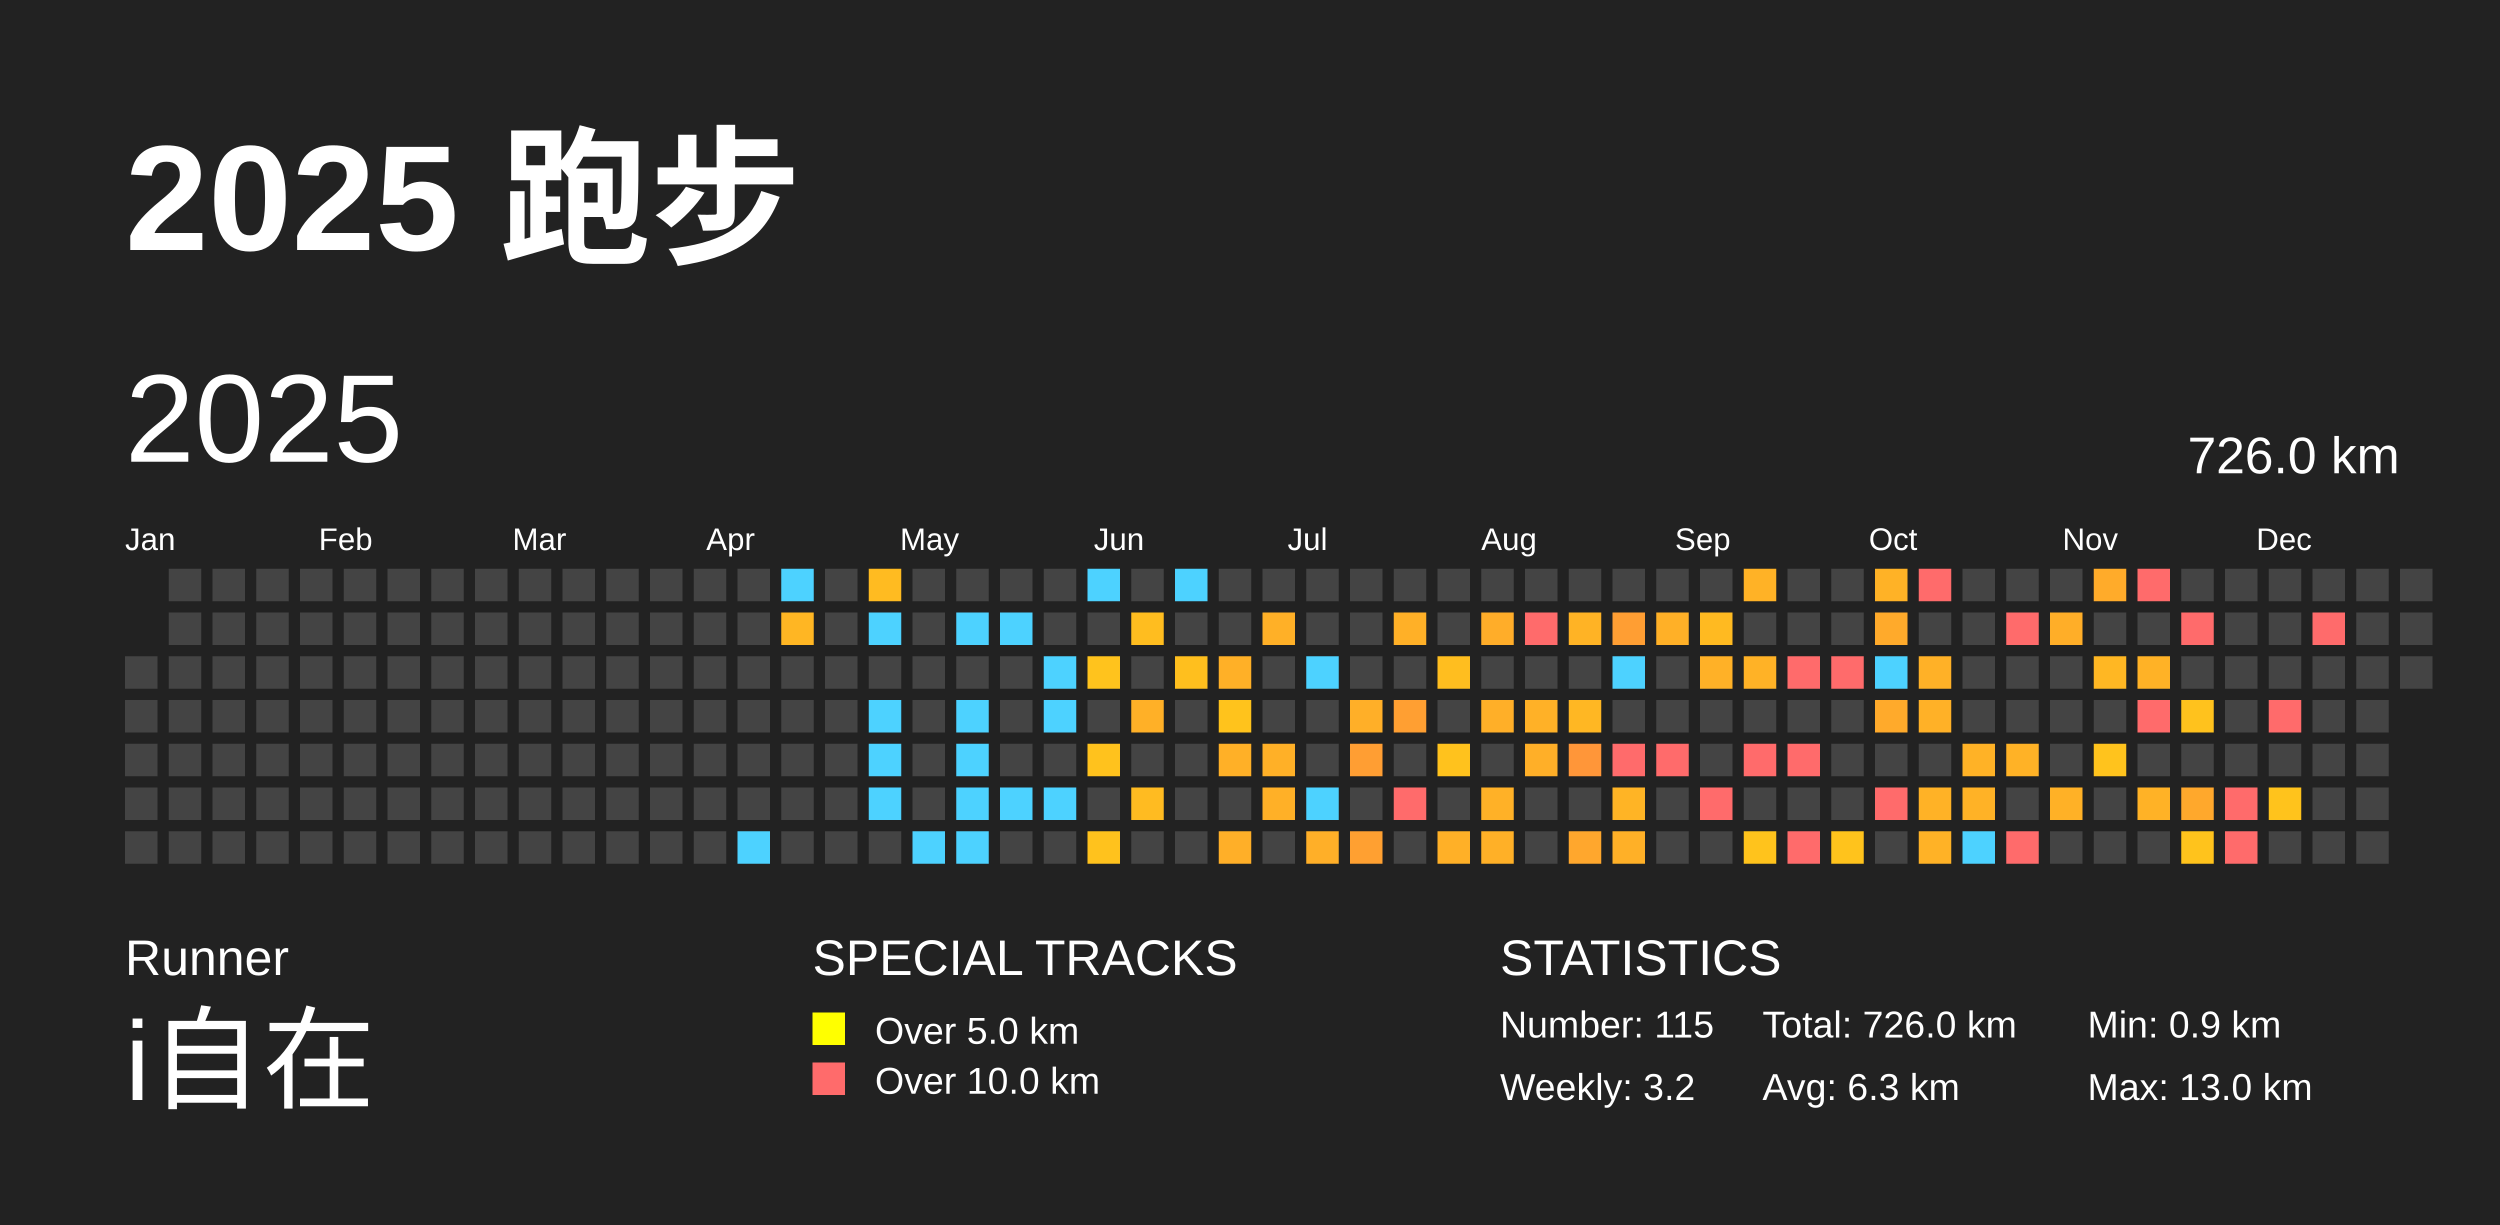
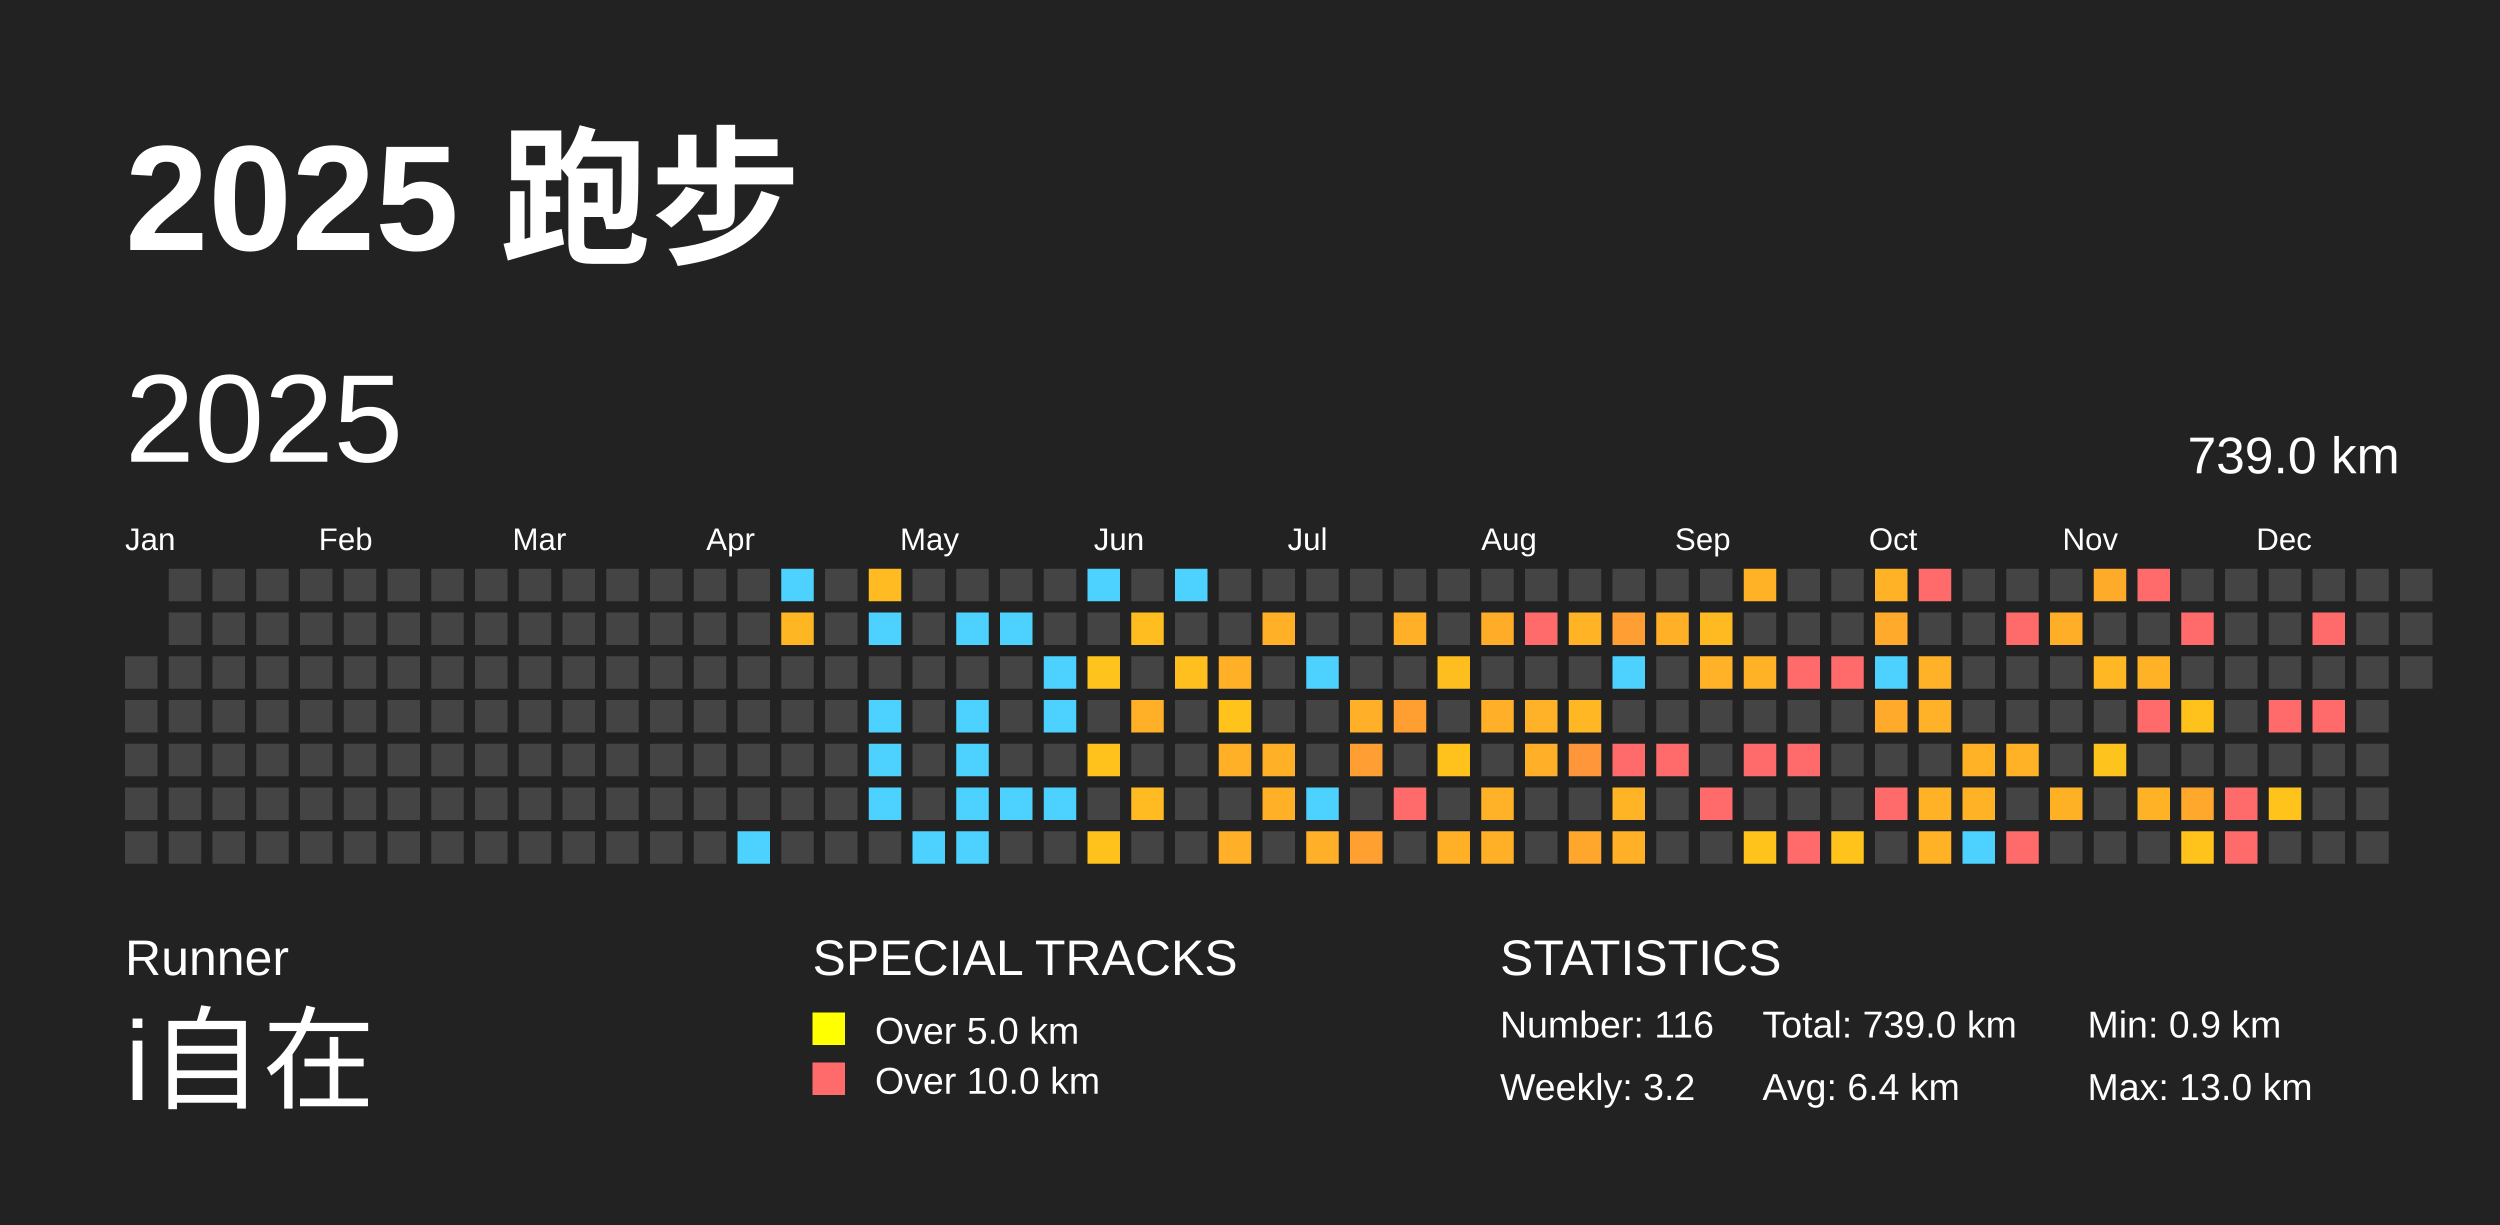
<svg xmlns="http://www.w3.org/2000/svg" baseProfile="full" height="98mm" version="1.1" viewBox="0,0,200,98" width="200mm">
  <defs />
  <rect fill="#222222" height="98" width="200" x="0" y="0" />
  <text fill="#FFFFFF" style="font-size:12px; font-family:Arial; font-weight:bold;" x="10" y="20">2025 跑步</text>
  <text fill="#FFFFFF" style="font-size:4px; font-family:Arial" x="10" y="78">Runner</text>
  <text fill="#FFFFFF" style="font-size:9px; font-family:Arial" x="10" y="88">i自在</text>
  <text fill="#FFFFFF" style="font-size:4px; font-family:Arial" x="65" y="78">SPECIAL TRACKS</text>
  <rect fill="#FFFF00" height="2.6" width="2.6" x="65" y="81" />
  <text fill="#FFFFFF" style="font-size:3px; font-family:Arial" x="70" y="83.5">Over 5.0 km</text>
  <rect fill="#FF6B6B" height="2.6" width="2.6" x="65" y="85" />
  <text fill="#FFFFFF" style="font-size:3px; font-family:Arial" x="70" y="87.5">Over 10.0 km</text>
  <text fill="#FFFFFF" style="font-size:4px; font-family:Arial" x="120" y="78">STATISTICS</text>
-   <text fill="#FFFFFF" style="font-size:3px; font-family:Arial" x="120" y="83">Number: 115</text>
+   <text fill="#FFFFFF" style="font-size:3px; font-family:Arial" x="120" y="83">Number: 116</text>
  <text fill="#FFFFFF" style="font-size:3px; font-family:Arial" x="120" y="88">Weekly: 3.2</text>
-   <text fill="#FFFFFF" style="font-size:3px; font-family:Arial" x="141" y="83">Total: 726.0 km</text>
-   <text fill="#FFFFFF" style="font-size:3px; font-family:Arial" x="141" y="88">Avg: 6.3 km</text>
+   <text fill="#FFFFFF" style="font-size:3px; font-family:Arial" x="141" y="83">Total: 739.0 km</text>
+   <text fill="#FFFFFF" style="font-size:3px; font-family:Arial" x="141" y="88">Avg: 6.4 km</text>
  <text fill="#FFFFFF" style="font-size:3px; font-family:Arial" x="167" y="83">Min: 0.9 km</text>
  <text fill="#FFFFFF" style="font-size:3px; font-family:Arial" x="167" y="88">Max: 13.0 km</text>
  <text dominant-baseline="hanging" fill="#FFFFFF" style="font-size:10.0px; font-family:Arial;" x="10" y="30">2025</text>
-   <text dominant-baseline="hanging" fill="#FFFFFF" style="font-size:4.125px; font-family:Arial;" x="175" y="35">726.0 km</text>
+   <text dominant-baseline="hanging" fill="#FFFFFF" style="font-size:4.125px; font-family:Arial;" x="175" y="35">739.0 km</text>
  <text fill="#FFFFFF" style="font-size:2.5px; font-family:Arial" x="10.0" y="44">Jan</text>
  <text fill="#FFFFFF" style="font-size:2.5px; font-family:Arial" x="25.5" y="44">Feb</text>
  <text fill="#FFFFFF" style="font-size:2.5px; font-family:Arial" x="41.0" y="44">Mar</text>
  <text fill="#FFFFFF" style="font-size:2.5px; font-family:Arial" x="56.5" y="44">Apr</text>
  <text fill="#FFFFFF" style="font-size:2.5px; font-family:Arial" x="72.0" y="44">May</text>
  <text fill="#FFFFFF" style="font-size:2.5px; font-family:Arial" x="87.5" y="44">Jun</text>
  <text fill="#FFFFFF" style="font-size:2.5px; font-family:Arial" x="103.0" y="44">Jul</text>
  <text fill="#FFFFFF" style="font-size:2.5px; font-family:Arial" x="118.5" y="44">Aug</text>
  <text fill="#FFFFFF" style="font-size:2.5px; font-family:Arial" x="134.0" y="44">Sep</text>
  <text fill="#FFFFFF" style="font-size:2.5px; font-family:Arial" x="149.5" y="44">Oct</text>
  <text fill="#FFFFFF" style="font-size:2.5px; font-family:Arial" x="165.0" y="44">Nov</text>
  <text fill="#FFFFFF" style="font-size:2.5px; font-family:Arial" x="180.5" y="44">Dec</text>
  <rect fill="#444444" height="2.6" width="2.6" x="10.0" y="52.5" />
  <rect fill="#444444" height="2.6" width="2.6" x="10.0" y="56.0" />
  <rect fill="#444444" height="2.6" width="2.6" x="10.0" y="59.5" />
  <rect fill="#444444" height="2.6" width="2.6" x="10.0" y="63.0" />
  <rect fill="#444444" height="2.6" width="2.6" x="10.0" y="66.5" />
  <rect fill="#444444" height="2.6" width="2.6" x="13.5" y="45.5" />
  <rect fill="#444444" height="2.6" width="2.6" x="13.5" y="49.0" />
  <rect fill="#444444" height="2.6" width="2.6" x="13.5" y="52.5" />
  <rect fill="#444444" height="2.6" width="2.6" x="13.5" y="56.0" />
  <rect fill="#444444" height="2.6" width="2.6" x="13.5" y="59.5" />
  <rect fill="#444444" height="2.6" width="2.6" x="13.5" y="63.0" />
  <rect fill="#444444" height="2.6" width="2.6" x="13.5" y="66.5" />
  <rect fill="#444444" height="2.6" width="2.6" x="17.0" y="45.5" />
  <rect fill="#444444" height="2.6" width="2.6" x="17.0" y="49.0" />
  <rect fill="#444444" height="2.6" width="2.6" x="17.0" y="52.5" />
  <rect fill="#444444" height="2.6" width="2.6" x="17.0" y="56.0" />
  <rect fill="#444444" height="2.6" width="2.6" x="17.0" y="59.5" />
  <rect fill="#444444" height="2.6" width="2.6" x="17.0" y="63.0" />
  <rect fill="#444444" height="2.6" width="2.6" x="17.0" y="66.5" />
  <rect fill="#444444" height="2.6" width="2.6" x="20.5" y="45.5" />
  <rect fill="#444444" height="2.6" width="2.6" x="20.5" y="49.0" />
  <rect fill="#444444" height="2.6" width="2.6" x="20.5" y="52.5" />
  <rect fill="#444444" height="2.6" width="2.6" x="20.5" y="56.0" />
  <rect fill="#444444" height="2.6" width="2.6" x="20.5" y="59.5" />
  <rect fill="#444444" height="2.6" width="2.6" x="20.5" y="63.0" />
  <rect fill="#444444" height="2.6" width="2.6" x="20.5" y="66.5" />
  <rect fill="#444444" height="2.6" width="2.6" x="24.0" y="45.5" />
  <rect fill="#444444" height="2.6" width="2.6" x="24.0" y="49.0" />
  <rect fill="#444444" height="2.6" width="2.6" x="24.0" y="52.5" />
  <rect fill="#444444" height="2.6" width="2.6" x="24.0" y="56.0" />
  <rect fill="#444444" height="2.6" width="2.6" x="24.0" y="59.5" />
  <rect fill="#444444" height="2.6" width="2.6" x="24.0" y="63.0" />
  <rect fill="#444444" height="2.6" width="2.6" x="24.0" y="66.5" />
  <rect fill="#444444" height="2.6" width="2.6" x="27.5" y="45.5" />
  <rect fill="#444444" height="2.6" width="2.6" x="27.5" y="49.0" />
  <rect fill="#444444" height="2.6" width="2.6" x="27.5" y="52.5" />
  <rect fill="#444444" height="2.6" width="2.6" x="27.5" y="56.0" />
  <rect fill="#444444" height="2.6" width="2.6" x="27.5" y="59.5" />
  <rect fill="#444444" height="2.6" width="2.6" x="27.5" y="63.0" />
  <rect fill="#444444" height="2.6" width="2.6" x="27.5" y="66.5" />
  <rect fill="#444444" height="2.6" width="2.6" x="31.0" y="45.5" />
  <rect fill="#444444" height="2.6" width="2.6" x="31.0" y="49.0" />
  <rect fill="#444444" height="2.6" width="2.6" x="31.0" y="52.5" />
  <rect fill="#444444" height="2.6" width="2.6" x="31.0" y="56.0" />
  <rect fill="#444444" height="2.6" width="2.6" x="31.0" y="59.5" />
  <rect fill="#444444" height="2.6" width="2.6" x="31.0" y="63.0" />
  <rect fill="#444444" height="2.6" width="2.6" x="31.0" y="66.5" />
  <rect fill="#444444" height="2.6" width="2.6" x="34.5" y="45.5" />
  <rect fill="#444444" height="2.6" width="2.6" x="34.5" y="49.0" />
  <rect fill="#444444" height="2.6" width="2.6" x="34.5" y="52.5" />
  <rect fill="#444444" height="2.6" width="2.6" x="34.5" y="56.0" />
  <rect fill="#444444" height="2.6" width="2.6" x="34.5" y="59.5" />
  <rect fill="#444444" height="2.6" width="2.6" x="34.5" y="63.0" />
  <rect fill="#444444" height="2.6" width="2.6" x="34.5" y="66.5" />
  <rect fill="#444444" height="2.6" width="2.6" x="38.0" y="45.5" />
  <rect fill="#444444" height="2.6" width="2.6" x="38.0" y="49.0" />
  <rect fill="#444444" height="2.6" width="2.6" x="38.0" y="52.5" />
  <rect fill="#444444" height="2.6" width="2.6" x="38.0" y="56.0" />
  <rect fill="#444444" height="2.6" width="2.6" x="38.0" y="59.5" />
  <rect fill="#444444" height="2.6" width="2.6" x="38.0" y="63.0" />
  <rect fill="#444444" height="2.6" width="2.6" x="38.0" y="66.5" />
  <rect fill="#444444" height="2.6" width="2.6" x="41.5" y="45.5" />
  <rect fill="#444444" height="2.6" width="2.6" x="41.5" y="49.0" />
  <rect fill="#444444" height="2.6" width="2.6" x="41.5" y="52.5" />
  <rect fill="#444444" height="2.6" width="2.6" x="41.5" y="56.0" />
  <rect fill="#444444" height="2.6" width="2.6" x="41.5" y="59.5" />
  <rect fill="#444444" height="2.6" width="2.6" x="41.5" y="63.0" />
  <rect fill="#444444" height="2.6" width="2.6" x="41.5" y="66.5" />
  <rect fill="#444444" height="2.6" width="2.6" x="45.0" y="45.5" />
  <rect fill="#444444" height="2.6" width="2.6" x="45.0" y="49.0" />
  <rect fill="#444444" height="2.6" width="2.6" x="45.0" y="52.5" />
  <rect fill="#444444" height="2.6" width="2.6" x="45.0" y="56.0" />
  <rect fill="#444444" height="2.6" width="2.6" x="45.0" y="59.5" />
  <rect fill="#444444" height="2.6" width="2.6" x="45.0" y="63.0" />
  <rect fill="#444444" height="2.6" width="2.6" x="45.0" y="66.5" />
  <rect fill="#444444" height="2.6" width="2.6" x="48.5" y="45.5" />
  <rect fill="#444444" height="2.6" width="2.6" x="48.5" y="49.0" />
  <rect fill="#444444" height="2.6" width="2.6" x="48.5" y="52.5" />
  <rect fill="#444444" height="2.6" width="2.6" x="48.5" y="56.0" />
  <rect fill="#444444" height="2.6" width="2.6" x="48.5" y="59.5" />
  <rect fill="#444444" height="2.6" width="2.6" x="48.5" y="63.0" />
  <rect fill="#444444" height="2.6" width="2.6" x="48.5" y="66.5" />
  <rect fill="#444444" height="2.6" width="2.6" x="52.0" y="45.5" />
  <rect fill="#444444" height="2.6" width="2.6" x="52.0" y="49.0" />
  <rect fill="#444444" height="2.6" width="2.6" x="52.0" y="52.5" />
  <rect fill="#444444" height="2.6" width="2.6" x="52.0" y="56.0" />
  <rect fill="#444444" height="2.6" width="2.6" x="52.0" y="59.5" />
  <rect fill="#444444" height="2.6" width="2.6" x="52.0" y="63.0" />
  <rect fill="#444444" height="2.6" width="2.6" x="52.0" y="66.5" />
  <rect fill="#444444" height="2.6" width="2.6" x="55.5" y="45.5" />
  <rect fill="#444444" height="2.6" width="2.6" x="55.5" y="49.0" />
  <rect fill="#444444" height="2.6" width="2.6" x="55.5" y="52.5" />
  <rect fill="#444444" height="2.6" width="2.6" x="55.5" y="56.0" />
  <rect fill="#444444" height="2.6" width="2.6" x="55.5" y="59.5" />
  <rect fill="#444444" height="2.6" width="2.6" x="55.5" y="63.0" />
  <rect fill="#444444" height="2.6" width="2.6" x="55.5" y="66.5" />
  <rect fill="#444444" height="2.6" width="2.6" x="59.0" y="45.5" />
  <rect fill="#444444" height="2.6" width="2.6" x="59.0" y="49.0" />
  <rect fill="#444444" height="2.6" width="2.6" x="59.0" y="52.5" />
  <rect fill="#444444" height="2.6" width="2.6" x="59.0" y="56.0" />
  <rect fill="#444444" height="2.6" width="2.6" x="59.0" y="59.5" />
  <rect fill="#444444" height="2.6" width="2.6" x="59.0" y="63.0" />
  <rect fill="#4dd2ff" height="2.6" width="2.6" x="59.0" y="66.5" />
  <rect fill="#4dd2ff" height="2.6" width="2.6" x="62.5" y="45.5" />
  <rect fill="#ffb623" height="2.6" width="2.6" x="62.5" y="49.0" />
  <rect fill="#444444" height="2.6" width="2.6" x="62.5" y="52.5" />
  <rect fill="#444444" height="2.6" width="2.6" x="62.5" y="56.0" />
  <rect fill="#444444" height="2.6" width="2.6" x="62.5" y="59.5" />
  <rect fill="#444444" height="2.6" width="2.6" x="62.5" y="63.0" />
  <rect fill="#444444" height="2.6" width="2.6" x="62.5" y="66.5" />
  <rect fill="#444444" height="2.6" width="2.6" x="66.0" y="45.5" />
  <rect fill="#444444" height="2.6" width="2.6" x="66.0" y="49.0" />
  <rect fill="#444444" height="2.6" width="2.6" x="66.0" y="52.5" />
  <rect fill="#444444" height="2.6" width="2.6" x="66.0" y="56.0" />
  <rect fill="#444444" height="2.6" width="2.6" x="66.0" y="59.5" />
  <rect fill="#444444" height="2.6" width="2.6" x="66.0" y="63.0" />
  <rect fill="#444444" height="2.6" width="2.6" x="66.0" y="66.5" />
  <rect fill="#ffbb21" height="2.6" width="2.6" x="69.5" y="45.5" />
  <rect fill="#4dd2ff" height="2.6" width="2.6" x="69.5" y="49.0" />
  <rect fill="#444444" height="2.6" width="2.6" x="69.5" y="52.5" />
  <rect fill="#4dd2ff" height="2.6" width="2.6" x="69.5" y="56.0" />
  <rect fill="#4dd2ff" height="2.6" width="2.6" x="69.5" y="59.5" />
  <rect fill="#4dd2ff" height="2.6" width="2.6" x="69.5" y="63.0" />
  <rect fill="#444444" height="2.6" width="2.6" x="69.5" y="66.5" />
  <rect fill="#444444" height="2.6" width="2.6" x="73.0" y="45.5" />
  <rect fill="#444444" height="2.6" width="2.6" x="73.0" y="49.0" />
  <rect fill="#444444" height="2.6" width="2.6" x="73.0" y="52.5" />
  <rect fill="#444444" height="2.6" width="2.6" x="73.0" y="56.0" />
  <rect fill="#444444" height="2.6" width="2.6" x="73.0" y="59.5" />
  <rect fill="#444444" height="2.6" width="2.6" x="73.0" y="63.0" />
  <rect fill="#4dd2ff" height="2.6" width="2.6" x="73.0" y="66.5" />
  <rect fill="#444444" height="2.6" width="2.6" x="76.5" y="45.5" />
  <rect fill="#4dd2ff" height="2.6" width="2.6" x="76.5" y="49.0" />
  <rect fill="#444444" height="2.6" width="2.6" x="76.5" y="52.5" />
  <rect fill="#4dd2ff" height="2.6" width="2.6" x="76.5" y="56.0" />
  <rect fill="#4dd2ff" height="2.6" width="2.6" x="76.5" y="59.5" />
  <rect fill="#4dd2ff" height="2.6" width="2.6" x="76.5" y="63.0" />
  <rect fill="#4dd2ff" height="2.6" width="2.6" x="76.5" y="66.5" />
  <rect fill="#444444" height="2.6" width="2.6" x="80.0" y="45.5" />
  <rect fill="#4dd2ff" height="2.6" width="2.6" x="80.0" y="49.0" />
  <rect fill="#444444" height="2.6" width="2.6" x="80.0" y="52.5" />
  <rect fill="#444444" height="2.6" width="2.6" x="80.0" y="56.0" />
  <rect fill="#444444" height="2.6" width="2.6" x="80.0" y="59.5" />
  <rect fill="#4dd2ff" height="2.6" width="2.6" x="80.0" y="63.0" />
  <rect fill="#444444" height="2.6" width="2.6" x="80.0" y="66.5" />
  <rect fill="#444444" height="2.6" width="2.6" x="83.5" y="45.5" />
  <rect fill="#444444" height="2.6" width="2.6" x="83.5" y="49.0" />
  <rect fill="#4dd2ff" height="2.6" width="2.6" x="83.5" y="52.5" />
  <rect fill="#4dd2ff" height="2.6" width="2.6" x="83.5" y="56.0" />
  <rect fill="#444444" height="2.6" width="2.6" x="83.5" y="59.5" />
  <rect fill="#4dd2ff" height="2.6" width="2.6" x="83.5" y="63.0" />
  <rect fill="#444444" height="2.6" width="2.6" x="83.5" y="66.5" />
  <rect fill="#4dd2ff" height="2.6" width="2.6" x="87.0" y="45.5" />
  <rect fill="#444444" height="2.6" width="2.6" x="87.0" y="49.0" />
  <rect fill="#ffc31d" height="2.6" width="2.6" x="87.0" y="52.5" />
  <rect fill="#444444" height="2.6" width="2.6" x="87.0" y="56.0" />
  <rect fill="#ffc21d" height="2.6" width="2.6" x="87.0" y="59.5" />
  <rect fill="#444444" height="2.6" width="2.6" x="87.0" y="63.0" />
  <rect fill="#ffc21d" height="2.6" width="2.6" x="87.0" y="66.5" />
  <rect fill="#444444" height="2.6" width="2.6" x="90.5" y="45.5" />
  <rect fill="#ffbd1f" height="2.6" width="2.6" x="90.5" y="49.0" />
  <rect fill="#444444" height="2.6" width="2.6" x="90.5" y="52.5" />
  <rect fill="#ffb027" height="2.6" width="2.6" x="90.5" y="56.0" />
  <rect fill="#444444" height="2.6" width="2.6" x="90.5" y="59.5" />
  <rect fill="#ffbb21" height="2.6" width="2.6" x="90.5" y="63.0" />
  <rect fill="#444444" height="2.6" width="2.6" x="90.5" y="66.5" />
  <rect fill="#4dd2ff" height="2.6" width="2.6" x="94.0" y="45.5" />
  <rect fill="#444444" height="2.6" width="2.6" x="94.0" y="49.0" />
  <rect fill="#ffbf1e" height="2.6" width="2.6" x="94.0" y="52.5" />
  <rect fill="#444444" height="2.6" width="2.6" x="94.0" y="56.0" />
  <rect fill="#444444" height="2.6" width="2.6" x="94.0" y="59.5" />
  <rect fill="#444444" height="2.6" width="2.6" x="94.0" y="63.0" />
  <rect fill="#444444" height="2.6" width="2.6" x="94.0" y="66.5" />
  <rect fill="#444444" height="2.6" width="2.6" x="97.5" y="45.5" />
  <rect fill="#444444" height="2.6" width="2.6" x="97.5" y="49.0" />
  <rect fill="#ffb027" height="2.6" width="2.6" x="97.5" y="52.5" />
  <rect fill="#ffc31c" height="2.6" width="2.6" x="97.5" y="56.0" />
  <rect fill="#ffb027" height="2.6" width="2.6" x="97.5" y="59.5" />
  <rect fill="#444444" height="2.6" width="2.6" x="97.5" y="63.0" />
  <rect fill="#ffaf28" height="2.6" width="2.6" x="97.5" y="66.5" />
  <rect fill="#444444" height="2.6" width="2.6" x="101.0" y="45.5" />
  <rect fill="#ffb027" height="2.6" width="2.6" x="101.0" y="49.0" />
  <rect fill="#444444" height="2.6" width="2.6" x="101.0" y="52.5" />
  <rect fill="#444444" height="2.6" width="2.6" x="101.0" y="56.0" />
  <rect fill="#ffb027" height="2.6" width="2.6" x="101.0" y="59.5" />
  <rect fill="#ffb027" height="2.6" width="2.6" x="101.0" y="63.0" />
  <rect fill="#444444" height="2.6" width="2.6" x="101.0" y="66.5" />
  <rect fill="#444444" height="2.6" width="2.6" x="104.5" y="45.5" />
  <rect fill="#444444" height="2.6" width="2.6" x="104.5" y="49.0" />
  <rect fill="#4dd2ff" height="2.6" width="2.6" x="104.5" y="52.5" />
  <rect fill="#444444" height="2.6" width="2.6" x="104.5" y="56.0" />
  <rect fill="#444444" height="2.6" width="2.6" x="104.5" y="59.5" />
  <rect fill="#4dd2ff" height="2.6" width="2.6" x="104.5" y="63.0" />
  <rect fill="#ffaf28" height="2.6" width="2.6" x="104.5" y="66.5" />
  <rect fill="#444444" height="2.6" width="2.6" x="108.0" y="45.5" />
  <rect fill="#444444" height="2.6" width="2.6" x="108.0" y="49.0" />
  <rect fill="#444444" height="2.6" width="2.6" x="108.0" y="52.5" />
  <rect fill="#ffaf28" height="2.6" width="2.6" x="108.0" y="56.0" />
  <rect fill="#ff9e33" height="2.6" width="2.6" x="108.0" y="59.5" />
  <rect fill="#444444" height="2.6" width="2.6" x="108.0" y="63.0" />
  <rect fill="#ffa031" height="2.6" width="2.6" x="108.0" y="66.5" />
  <rect fill="#444444" height="2.6" width="2.6" x="111.5" y="45.5" />
  <rect fill="#ffb027" height="2.6" width="2.6" x="111.5" y="49.0" />
  <rect fill="#444444" height="2.6" width="2.6" x="111.5" y="52.5" />
  <rect fill="#ff9f32" height="2.6" width="2.6" x="111.5" y="56.0" />
  <rect fill="#444444" height="2.6" width="2.6" x="111.5" y="59.5" />
  <rect fill="#FF6B6B" height="2.6" width="2.6" x="111.5" y="63.0" />
  <rect fill="#444444" height="2.6" width="2.6" x="111.5" y="66.5" />
  <rect fill="#444444" height="2.6" width="2.6" x="115.0" y="45.5" />
  <rect fill="#444444" height="2.6" width="2.6" x="115.0" y="49.0" />
  <rect fill="#ffbe1f" height="2.6" width="2.6" x="115.0" y="52.5" />
  <rect fill="#444444" height="2.6" width="2.6" x="115.0" y="56.0" />
  <rect fill="#ffc21d" height="2.6" width="2.6" x="115.0" y="59.5" />
  <rect fill="#444444" height="2.6" width="2.6" x="115.0" y="63.0" />
  <rect fill="#ffb027" height="2.6" width="2.6" x="115.0" y="66.5" />
  <rect fill="#444444" height="2.6" width="2.6" x="118.5" y="45.5" />
  <rect fill="#ffad29" height="2.6" width="2.6" x="118.5" y="49.0" />
  <rect fill="#444444" height="2.6" width="2.6" x="118.5" y="52.5" />
  <rect fill="#ffaf28" height="2.6" width="2.6" x="118.5" y="56.0" />
  <rect fill="#444444" height="2.6" width="2.6" x="118.5" y="59.5" />
  <rect fill="#ffb127" height="2.6" width="2.6" x="118.5" y="63.0" />
  <rect fill="#ffb027" height="2.6" width="2.6" x="118.5" y="66.5" />
  <rect fill="#444444" height="2.6" width="2.6" x="122.0" y="45.5" />
  <rect fill="#FF6B6B" height="2.6" width="2.6" x="122.0" y="49.0" />
  <rect fill="#444444" height="2.6" width="2.6" x="122.0" y="52.5" />
  <rect fill="#ffb127" height="2.6" width="2.6" x="122.0" y="56.0" />
  <rect fill="#ffaf28" height="2.6" width="2.6" x="122.0" y="59.5" />
  <rect fill="#444444" height="2.6" width="2.6" x="122.0" y="63.0" />
  <rect fill="#444444" height="2.6" width="2.6" x="122.0" y="66.5" />
  <rect fill="#444444" height="2.6" width="2.6" x="125.5" y="45.5" />
  <rect fill="#ffb325" height="2.6" width="2.6" x="125.5" y="49.0" />
  <rect fill="#444444" height="2.6" width="2.6" x="125.5" y="52.5" />
  <rect fill="#ffb723" height="2.6" width="2.6" x="125.5" y="56.0" />
  <rect fill="#ff9639" height="2.6" width="2.6" x="125.5" y="59.5" />
  <rect fill="#444444" height="2.6" width="2.6" x="125.5" y="63.0" />
  <rect fill="#ffa72d" height="2.6" width="2.6" x="125.5" y="66.5" />
  <rect fill="#444444" height="2.6" width="2.6" x="129.0" y="45.5" />
  <rect fill="#ff9e33" height="2.6" width="2.6" x="129.0" y="49.0" />
  <rect fill="#4dd2ff" height="2.6" width="2.6" x="129.0" y="52.5" />
  <rect fill="#444444" height="2.6" width="2.6" x="129.0" y="56.0" />
  <rect fill="#FF6B6B" height="2.6" width="2.6" x="129.0" y="59.5" />
  <rect fill="#ffb425" height="2.6" width="2.6" x="129.0" y="63.0" />
  <rect fill="#ffb027" height="2.6" width="2.6" x="129.0" y="66.5" />
  <rect fill="#444444" height="2.6" width="2.6" x="132.5" y="45.5" />
  <rect fill="#ffb027" height="2.6" width="2.6" x="132.5" y="49.0" />
  <rect fill="#444444" height="2.6" width="2.6" x="132.5" y="52.5" />
  <rect fill="#444444" height="2.6" width="2.6" x="132.5" y="56.0" />
  <rect fill="#FF6B6B" height="2.6" width="2.6" x="132.5" y="59.5" />
  <rect fill="#444444" height="2.6" width="2.6" x="132.5" y="63.0" />
  <rect fill="#444444" height="2.6" width="2.6" x="132.5" y="66.5" />
  <rect fill="#444444" height="2.6" width="2.6" x="136.0" y="45.5" />
  <rect fill="#ffba21" height="2.6" width="2.6" x="136.0" y="49.0" />
  <rect fill="#ffb127" height="2.6" width="2.6" x="136.0" y="52.5" />
  <rect fill="#444444" height="2.6" width="2.6" x="136.0" y="56.0" />
  <rect fill="#444444" height="2.6" width="2.6" x="136.0" y="59.5" />
  <rect fill="#FF6B6B" height="2.6" width="2.6" x="136.0" y="63.0" />
  <rect fill="#444444" height="2.6" width="2.6" x="136.0" y="66.5" />
  <rect fill="#ffb226" height="2.6" width="2.6" x="139.5" y="45.5" />
  <rect fill="#444444" height="2.6" width="2.6" x="139.5" y="49.0" />
  <rect fill="#ffb226" height="2.6" width="2.6" x="139.5" y="52.5" />
  <rect fill="#444444" height="2.6" width="2.6" x="139.5" y="56.0" />
  <rect fill="#FF6B6B" height="2.6" width="2.6" x="139.5" y="59.5" />
  <rect fill="#444444" height="2.6" width="2.6" x="139.5" y="63.0" />
  <rect fill="#ffc31c" height="2.6" width="2.6" x="139.5" y="66.5" />
  <rect fill="#444444" height="2.6" width="2.6" x="143.0" y="45.5" />
  <rect fill="#444444" height="2.6" width="2.6" x="143.0" y="49.0" />
  <rect fill="#FF6B6B" height="2.6" width="2.6" x="143.0" y="52.5" />
  <rect fill="#444444" height="2.6" width="2.6" x="143.0" y="56.0" />
  <rect fill="#FF6B6B" height="2.6" width="2.6" x="143.0" y="59.5" />
  <rect fill="#444444" height="2.6" width="2.6" x="143.0" y="63.0" />
  <rect fill="#FF6B6B" height="2.6" width="2.6" x="143.0" y="66.5" />
  <rect fill="#444444" height="2.6" width="2.6" x="146.5" y="45.5" />
  <rect fill="#444444" height="2.6" width="2.6" x="146.5" y="49.0" />
  <rect fill="#FF6B6B" height="2.6" width="2.6" x="146.5" y="52.5" />
  <rect fill="#444444" height="2.6" width="2.6" x="146.5" y="56.0" />
  <rect fill="#444444" height="2.6" width="2.6" x="146.5" y="59.5" />
  <rect fill="#444444" height="2.6" width="2.6" x="146.5" y="63.0" />
  <rect fill="#ffc31c" height="2.6" width="2.6" x="146.5" y="66.5" />
  <rect fill="#ffb226" height="2.6" width="2.6" x="150.0" y="45.5" />
  <rect fill="#ffaa2b" height="2.6" width="2.6" x="150.0" y="49.0" />
  <rect fill="#4dd2ff" height="2.6" width="2.6" x="150.0" y="52.5" />
  <rect fill="#ffaa2b" height="2.6" width="2.6" x="150.0" y="56.0" />
  <rect fill="#444444" height="2.6" width="2.6" x="150.0" y="59.5" />
  <rect fill="#FF6B6B" height="2.6" width="2.6" x="150.0" y="63.0" />
  <rect fill="#444444" height="2.6" width="2.6" x="150.0" y="66.5" />
  <rect fill="#FF6B6B" height="2.6" width="2.6" x="153.5" y="45.5" />
  <rect fill="#444444" height="2.6" width="2.6" x="153.5" y="49.0" />
  <rect fill="#ffb127" height="2.6" width="2.6" x="153.5" y="52.5" />
  <rect fill="#ffb127" height="2.6" width="2.6" x="153.5" y="56.0" />
  <rect fill="#444444" height="2.6" width="2.6" x="153.5" y="59.5" />
  <rect fill="#ffb226" height="2.6" width="2.6" x="153.5" y="63.0" />
  <rect fill="#ffb226" height="2.6" width="2.6" x="153.5" y="66.5" />
  <rect fill="#444444" height="2.6" width="2.6" x="157.0" y="45.5" />
  <rect fill="#444444" height="2.6" width="2.6" x="157.0" y="49.0" />
  <rect fill="#444444" height="2.6" width="2.6" x="157.0" y="52.5" />
  <rect fill="#444444" height="2.6" width="2.6" x="157.0" y="56.0" />
  <rect fill="#ffb226" height="2.6" width="2.6" x="157.0" y="59.5" />
  <rect fill="#ffb226" height="2.6" width="2.6" x="157.0" y="63.0" />
  <rect fill="#4dd2ff" height="2.6" width="2.6" x="157.0" y="66.5" />
  <rect fill="#444444" height="2.6" width="2.6" x="160.5" y="45.5" />
  <rect fill="#FF6B6B" height="2.6" width="2.6" x="160.5" y="49.0" />
  <rect fill="#444444" height="2.6" width="2.6" x="160.5" y="52.5" />
  <rect fill="#444444" height="2.6" width="2.6" x="160.5" y="56.0" />
  <rect fill="#ffb226" height="2.6" width="2.6" x="160.5" y="59.5" />
  <rect fill="#444444" height="2.6" width="2.6" x="160.5" y="63.0" />
  <rect fill="#FF6B6B" height="2.6" width="2.6" x="160.5" y="66.5" />
  <rect fill="#444444" height="2.6" width="2.6" x="164.0" y="45.5" />
  <rect fill="#ffae28" height="2.6" width="2.6" x="164.0" y="49.0" />
  <rect fill="#444444" height="2.6" width="2.6" x="164.0" y="52.5" />
  <rect fill="#444444" height="2.6" width="2.6" x="164.0" y="56.0" />
  <rect fill="#444444" height="2.6" width="2.6" x="164.0" y="59.5" />
  <rect fill="#ffb126" height="2.6" width="2.6" x="164.0" y="63.0" />
  <rect fill="#444444" height="2.6" width="2.6" x="164.0" y="66.5" />
  <rect fill="#ffab2a" height="2.6" width="2.6" x="167.5" y="45.5" />
  <rect fill="#444444" height="2.6" width="2.6" x="167.5" y="49.0" />
  <rect fill="#ffb723" height="2.6" width="2.6" x="167.5" y="52.5" />
  <rect fill="#444444" height="2.6" width="2.6" x="167.5" y="56.0" />
  <rect fill="#ffc31d" height="2.6" width="2.6" x="167.5" y="59.5" />
  <rect fill="#444444" height="2.6" width="2.6" x="167.5" y="63.0" />
  <rect fill="#444444" height="2.6" width="2.6" x="167.5" y="66.5" />
  <rect fill="#FF6B6B" height="2.6" width="2.6" x="171.0" y="45.5" />
  <rect fill="#444444" height="2.6" width="2.6" x="171.0" y="49.0" />
  <rect fill="#ffb226" height="2.6" width="2.6" x="171.0" y="52.5" />
  <rect fill="#FF6B6B" height="2.6" width="2.6" x="171.0" y="56.0" />
  <rect fill="#444444" height="2.6" width="2.6" x="171.0" y="59.5" />
  <rect fill="#ffb226" height="2.6" width="2.6" x="171.0" y="63.0" />
  <rect fill="#444444" height="2.6" width="2.6" x="171.0" y="66.5" />
  <rect fill="#444444" height="2.6" width="2.6" x="174.5" y="45.5" />
  <rect fill="#FF6B6B" height="2.6" width="2.6" x="174.5" y="49.0" />
  <rect fill="#444444" height="2.6" width="2.6" x="174.5" y="52.5" />
  <rect fill="#ffc21d" height="2.6" width="2.6" x="174.5" y="56.0" />
  <rect fill="#444444" height="2.6" width="2.6" x="174.5" y="59.5" />
  <rect fill="#ffa82c" height="2.6" width="2.6" x="174.5" y="63.0" />
  <rect fill="#ffc31c" height="2.6" width="2.6" x="174.5" y="66.5" />
  <rect fill="#444444" height="2.6" width="2.6" x="178.0" y="45.5" />
  <rect fill="#444444" height="2.6" width="2.6" x="178.0" y="49.0" />
  <rect fill="#444444" height="2.6" width="2.6" x="178.0" y="52.5" />
  <rect fill="#444444" height="2.6" width="2.6" x="178.0" y="56.0" />
  <rect fill="#444444" height="2.6" width="2.6" x="178.0" y="59.5" />
  <rect fill="#FF6B6B" height="2.6" width="2.6" x="178.0" y="63.0" />
  <rect fill="#FF6B6B" height="2.6" width="2.6" x="178.0" y="66.5" />
  <rect fill="#444444" height="2.6" width="2.6" x="181.5" y="45.5" />
  <rect fill="#444444" height="2.6" width="2.6" x="181.5" y="49.0" />
  <rect fill="#444444" height="2.6" width="2.6" x="181.5" y="52.5" />
  <rect fill="#FF6B6B" height="2.6" width="2.6" x="181.5" y="56.0" />
  <rect fill="#444444" height="2.6" width="2.6" x="181.5" y="59.5" />
  <rect fill="#ffc31c" height="2.6" width="2.6" x="181.5" y="63.0" />
  <rect fill="#444444" height="2.6" width="2.6" x="181.5" y="66.5" />
  <rect fill="#444444" height="2.6" width="2.6" x="185.0" y="45.5" />
  <rect fill="#FF6B6B" height="2.6" width="2.6" x="185.0" y="49.0" />
  <rect fill="#444444" height="2.6" width="2.6" x="185.0" y="52.5" />
-   <rect fill="#444444" height="2.6" width="2.6" x="185.0" y="56.0" />
+   <rect fill="#FF6B6B" height="2.6" width="2.6" x="185.0" y="56.0" />
  <rect fill="#444444" height="2.6" width="2.6" x="185.0" y="59.5" />
  <rect fill="#444444" height="2.6" width="2.6" x="185.0" y="63.0" />
  <rect fill="#444444" height="2.6" width="2.6" x="185.0" y="66.5" />
  <rect fill="#444444" height="2.6" width="2.6" x="188.5" y="45.5" />
  <rect fill="#444444" height="2.6" width="2.6" x="188.5" y="49.0" />
  <rect fill="#444444" height="2.6" width="2.6" x="188.5" y="52.5" />
  <rect fill="#444444" height="2.6" width="2.6" x="188.5" y="56.0" />
  <rect fill="#444444" height="2.6" width="2.6" x="188.5" y="59.5" />
  <rect fill="#444444" height="2.6" width="2.6" x="188.5" y="63.0" />
  <rect fill="#444444" height="2.6" width="2.6" x="188.5" y="66.5" />
  <rect fill="#444444" height="2.6" width="2.6" x="192.0" y="45.5" />
  <rect fill="#444444" height="2.6" width="2.6" x="192.0" y="49.0" />
  <rect fill="#444444" height="2.6" width="2.6" x="192.0" y="52.5" />
</svg>
